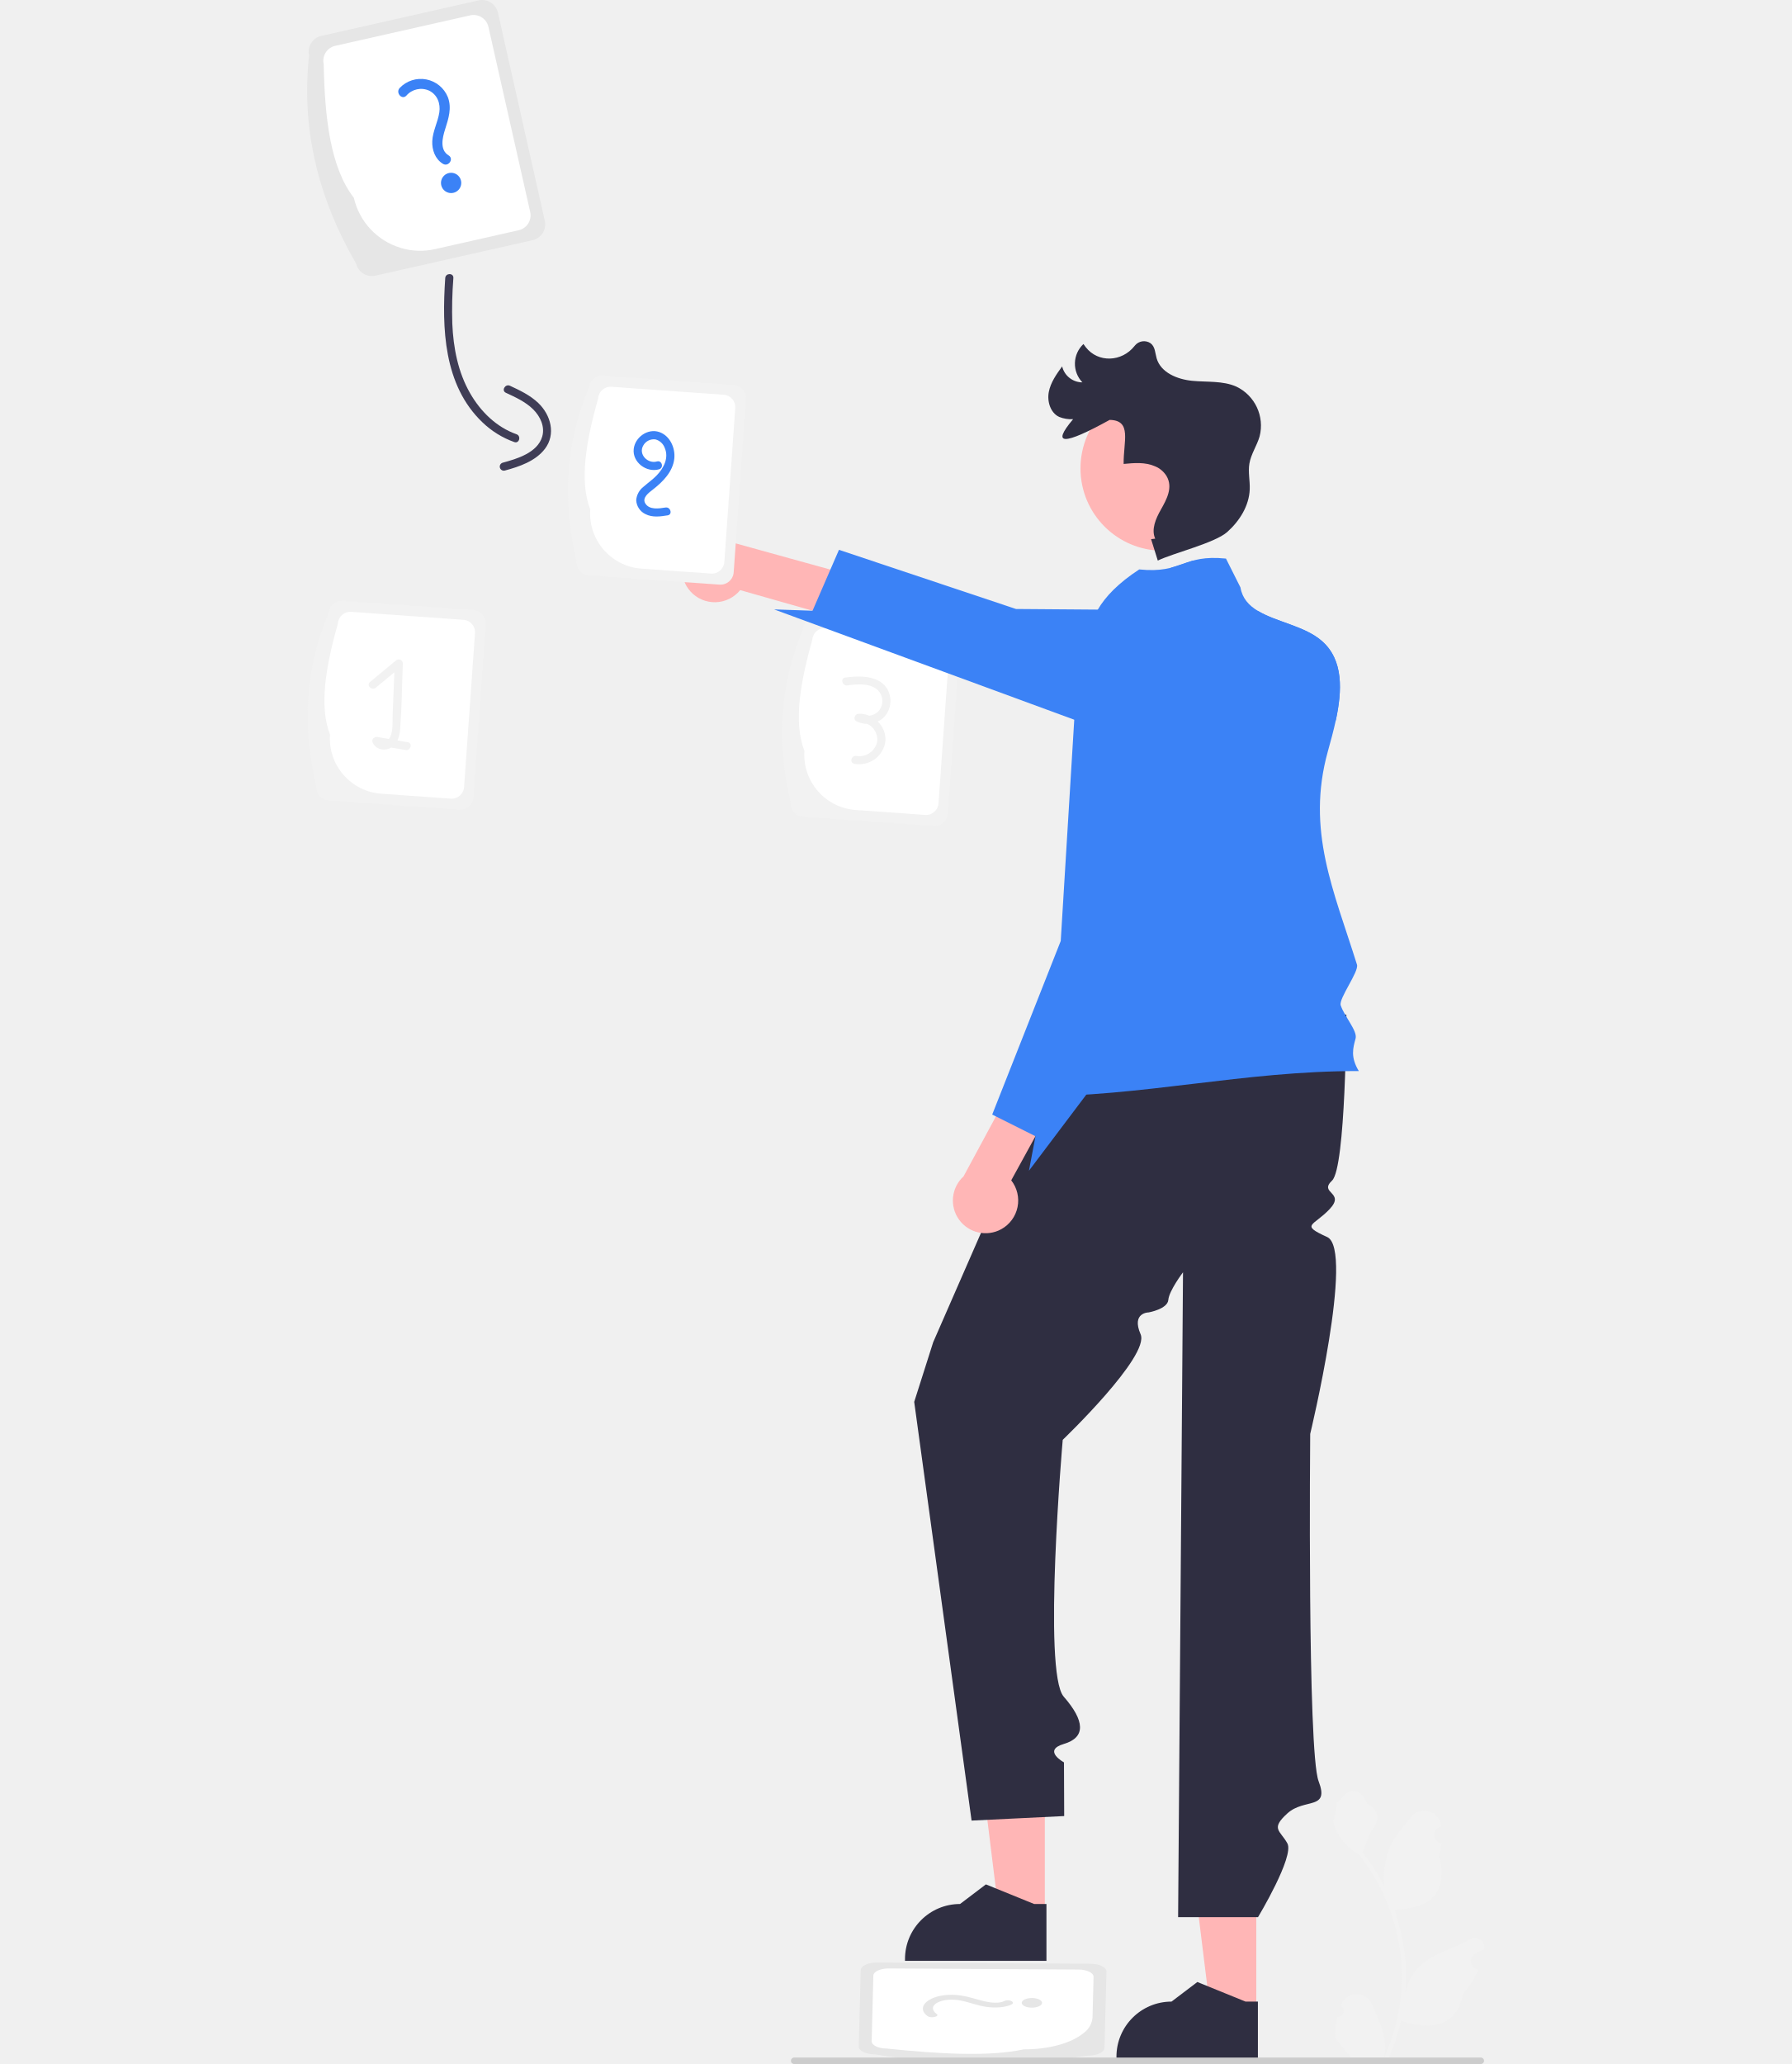
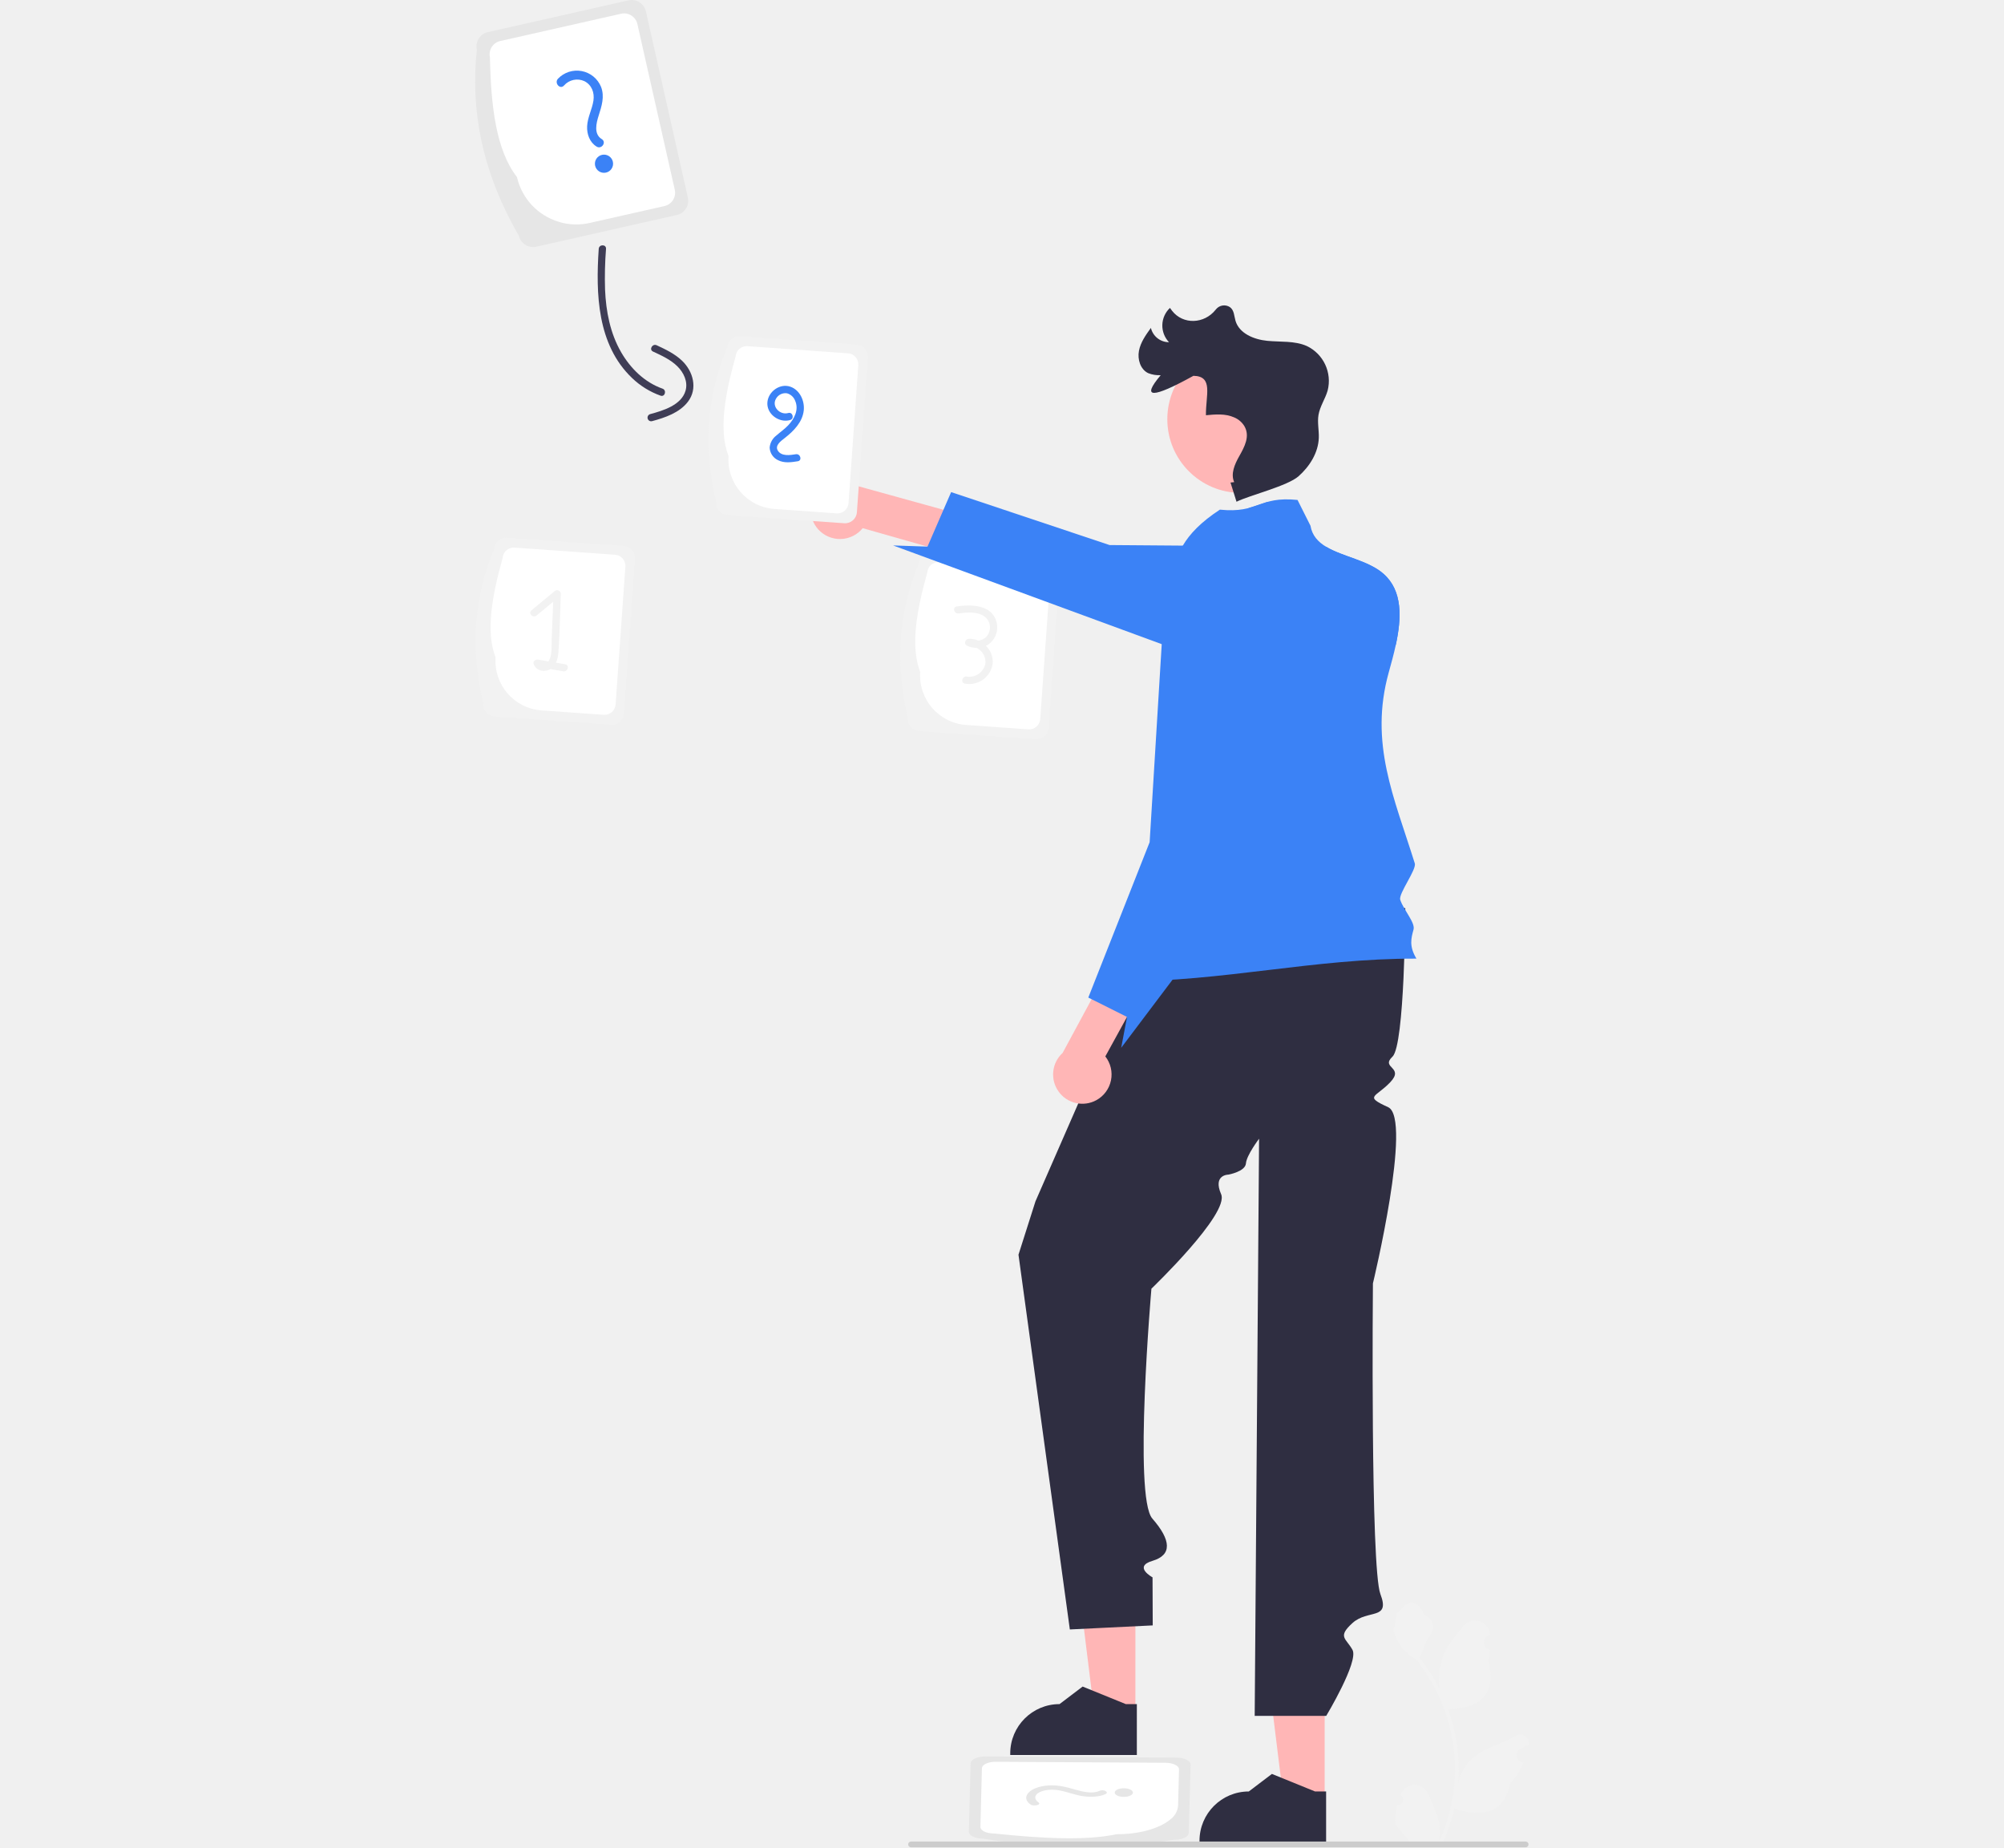
- <svg xmlns="http://www.w3.org/2000/svg" data-name="Layer 1" width="434.258" height="500.185" viewBox="0 0 434.258 761.185">
+ <svg xmlns="http://www.w3.org/2000/svg" data-name="Layer 1" width="434" height="400" viewBox="0 0 434.258 761.185">
  <path d="M470.538,150.812,457.498,92.943l-4.253-18.852a6.013,6.013,0,0,0-7.194-4.534l-6.424,1.453L388.111,82.633a6,6,0,0,0-4.534,7.177c-2.766,25.749,2.696,49.502,14.546,71.732.875,1.663,1.803,3.326,2.766,4.989a5.935,5.935,0,0,0,1.698,3.011,6.025,6.025,0,0,0,5.479,1.523l6.757-1.523,4.166-.945,47.016-10.608A6.004,6.004,0,0,0,470.538,150.812Z" transform="translate(-382.8712 -69.40728)" fill="#e6e6e6" />
  <path d="M465.147,147.591l-12.428-55.051-2.976-13.216a5.627,5.627,0,0,0-6.722-4.253l-3.956.893L393.222,86.309a5.627,5.627,0,0,0-4.253,6.722c.403,20.042,2.503,38.229,11.133,49.327a25.064,25.064,0,0,0,17.189,18.432c.105.035.193.07.298.105.07.018.158.053.228.07a24.88,24.88,0,0,0,12.236.315l30.842-6.967A5.627,5.627,0,0,0,465.147,147.591Z" transform="translate(-382.8712 -69.40728)" fill="#fff" />
  <path d="M419.474,104.665a7.175,7.175,0,0,1,8.396-1.831c3.059,1.528,4.246,4.779,3.757,8.012-.546,3.611-2.432,6.899-2.604,10.596-.15,3.236,1.056,6.636,3.924,8.378,2.056,1.249,4.172-1.843,2.106-3.098-3.4-2.065-2.257-6.604-1.271-9.7,1.231-3.866,2.514-7.807.991-11.79A10.759,10.759,0,0,0,417.011,101.841c-1.622,1.749.821,4.595,2.463,2.824Z" transform="translate(-382.8712 -69.40728)" fill="#3b82f6" />
  <circle cx="53.105" cy="67.463" r="3.747" fill="#3b82f6" />
  <path d="M671.786,793.624l-59.315-.354-19.324-.113c-3.321-.017-6.043,1.245-6.08,2.82l-.078,3.124-.651,25.047c-.05,1.565,2.608,2.864,5.928,2.882a251.579,251.579,0,0,0,73.149,1.186q2.731-.331,5.494-.727a11.216,11.216,0,0,0,3.323-.452c1.64-.506,2.724-1.373,2.753-2.36l.087-3.285.048-2.026.594-22.86C677.751,794.931,675.089,793.639,671.786,793.624Z" transform="translate(-382.8712 -69.40728)" fill="#e6e6e6" />
  <path d="M667.401,795.757l-56.432-.327-13.545-.082c-3.104-.018-5.659,1.161-5.697,2.633l-.05,1.923-.578,22.29c-.039,1.472,2.447,2.684,5.551,2.702,19.588,2.021,37.766,3.054,50.564.294,9.316.047,17.532-2.335,21.918-5.902.058-.045.113-.081.171-.126.033-.03.088-.067.121-.097a7.809,7.809,0,0,0,3.146-5.611l.382-14.997C672.991,796.987,670.505,795.775,667.401,795.757Z" transform="translate(-382.8712 -69.40728)" fill="#fff" />
  <path d="M615.047,812.103c-1.73-1.228-1.911-2.898.168-4.075,2.196-1.243,5.634-1.433,8.665-.852,3.386.649,6.146,1.882,9.702,2.368,3.113.425,6.7.243,9.06-.888,1.692-.811-.825-2.128-2.525-1.313-2.798,1.341-6.948.314-9.73-.481-3.474-.994-7.01-2.02-11.238-1.755-7.693.481-11.706,4.778-7.42,7.822,1.325.941,4.66.127,3.318-.826Z" transform="translate(-382.8712 -69.40728)" fill="#e6e6e6" />
  <ellipse cx="267.332" cy="738.628" rx="3.747" ry="1.777" fill="#e6e6e6" />
  <path d="M386.231,359.365c-5.154-21.646-4.294-42.966,4.531-63.854a4.892,4.892,0,0,1,5.221-4.529l48.224,3.422a4.892,4.892,0,0,1,4.529,5.221l-4.531,63.854a4.892,4.892,0,0,1-5.221,4.529l-48.224-3.422A4.892,4.892,0,0,1,386.231,359.365Z" transform="translate(-382.8712 -69.40728)" fill="#f2f2f2" />
  <path d="M391.299,340.341c-4.125-10.667-1.487-25.337,2.913-41.051a4.582,4.582,0,0,1,4.889-4.241l41.444,2.941a4.582,4.582,0,0,1,4.242,4.889l-4.032,56.821a4.582,4.582,0,0,1-4.889,4.241l-25.674-1.822A20.41,20.41,0,0,1,391.299,340.341Z" transform="translate(-382.8712 -69.40728)" fill="#fff" />
  <path d="M419.992,343.125q-1.899-.326-3.798-.653a12.752,12.752,0,0,0,.994-4.338c.599-7.992.66-16.06.979-24.068a1.519,1.519,0,0,0-2.561-1.061q-4.769,3.95-9.538,7.9c-1.488,1.233.644,3.345,2.121,2.121q3.423-2.835,6.846-5.67-.314,7.871-.628,15.741c-.1,2.518.206,5.576-.825,7.944a3.825,3.825,0,0,1-.547.887q-2.102-.361-4.205-.722c-1.008-.173-2.289.668-1.845,1.845.965,2.559,3.809,3.368,6.247,2.381a5.078,5.078,0,0,0,.622-.333l5.339.917C421.083,346.342,421.894,343.451,419.992,343.125Z" transform="translate(-382.8712 -69.40728)" fill="#f2f2f2" />
  <path d="M561.231,365.365c-5.154-21.646-4.294-42.966,4.531-63.854a4.892,4.892,0,0,1,5.221-4.529l48.224,3.422a4.892,4.892,0,0,1,4.529,5.221l-4.531,63.854a4.892,4.892,0,0,1-5.221,4.529l-48.224-3.422A4.892,4.892,0,0,1,561.231,365.365Z" transform="translate(-382.8712 -69.40728)" fill="#f2f2f2" />
  <path d="M566.299,346.341c-4.125-10.667-1.487-25.337,2.913-41.051a4.582,4.582,0,0,1,4.889-4.241l41.444,2.941a4.582,4.582,0,0,1,4.242,4.889l-4.032,56.821a4.582,4.582,0,0,1-4.889,4.241l-25.674-1.822A20.41,20.41,0,0,1,566.299,346.341Z" transform="translate(-382.8712 -69.40728)" fill="#fff" />
  <path d="M593.354,335.507a8.446,8.446,0,0,0,1.555-.943,8.607,8.607,0,0,0,2.815-8.952c-1.945-7.144-10.49-7.188-16.39-6.328-1.903.277-1.094,3.168.798,2.893,3.976-.579,10.218-1.048,12.355,3.295a5.705,5.705,0,0,1-.913,6.285,5.554,5.554,0,0,1-3.376,1.605,8.923,8.923,0,0,0-3.928-.733c-1.39.066-2.165,2.087-.757,2.795a9.012,9.012,0,0,0,4.01.945,6.5,6.5,0,0,1,3.667,6.198,6.723,6.723,0,0,1-7.692,5.633c-1.885-.379-2.692,2.512-.798,2.893a9.75,9.75,0,0,0,11.455-8.19A9.111,9.111,0,0,0,593.354,335.507Z" transform="translate(-382.8712 -69.40728)" fill="#f2f2f2" />
  <polygon points="272.105 705.445 255.138 705.444 247.067 640 272.108 640.002 272.105 705.445" fill="#ffb6b6" />
  <path d="M655.573,792.552l-52.175-.002v-.66a20.309,20.309,0,0,1,20.308-20.308h.001l9.53-7.23,17.782,7.231,4.555 0Z" transform="translate(-382.8712 -69.40728)" fill="#2f2e41" />
  <polygon points="350.105 741.445 333.138 741.444 325.067 676 350.108 676.002 350.105 741.445" fill="#ffb6b6" />
  <path d="M733.573,828.552l-52.175-.002v-.66a20.309,20.309,0,0,1,20.308-20.308h.001l9.53-7.23,17.782,7.231,4.555 0Z" transform="translate(-382.8712 -69.40728)" fill="#2f2e41" />
  <path d="M524.227,287.49a12.068,12.068,0,0,0,18.373-.454l57.852,16.467,8.489-14.882-68.854-19.056a12.051,12.051,0,0,0-15.86,17.925Z" transform="translate(-382.8712 -69.40728)" fill="#ffb6b6" />
  <path d="M674.667,425.226,613.795,564.407l-7,22L627.958,740.823l34.16-1.667-.077-19.802s-8.129-4.409-.026-6.803,7.762-8.473-.068-17.434-.367-94.71-.367-94.71,32.237-30.87,28.726-38.935,3.008-8.065,3.008-8.065,6.95-1.243,7.216-4.621,5.416-10.171,5.416-10.171l-1.805,237.823h29.474s13.475-22.392,10.827-27.211-6.352-5.291,0-11.055,15.674-1.047,11.513-11.906-3.092-128.034-3.092-128.034,16.396-67.997,6.266-72.614-5.094-3.965.888-10.291-4.163-5.748.909-10.537,5.277-61.152,5.277-61.152Z" transform="translate(-382.8712 -69.40728)" fill="#2f2e41" />
  <path d="M770.795,464.407c-42.67-.1-79.28,9.49-121.95,9.39,2.78-19.24,12.495-49.396,15.274-68.641,3.908-27.067.878-43.223,4.776-70.289.39-2.65.77-5.29,1.15-7.94,1.54-10.7-2.15-21.4,4.47-32.7,2.82-4.82,7.51-9.74,15.28-14.82,16.14,1.64,15.86-5.64,32-4l5.34,10.64c.68,4.04,3.13,6.67,6.45,8.66,6.83,4.13,17.35,5.57,23.67,11.16,7.94,7.02,7.41,18.25,5.05,29.21-.84,3.9-1.91,7.76-2.92,11.39-8.129,29.247,2.262,51.559,10.734,78.689.803,2.573-6.806,12.521-6,15,1.367,4.2,6.262,9.426,5.483,12.264C768.637,455.935,767.675,459.241,770.795,464.407Z" transform="translate(-382.8712 -69.40728)" fill="#3b82f6" />
  <path d="M762.305,335.077l-93.41-.21-3-.01-110.776-40.701,14.176.481,6.58-15.17,3.17-7.29,65.29,21.82,30.18.23,56.9.42c.73.01,1.45.03,2.17.06,6.83,4.13,17.35,5.57,23.67,11.16C765.195,312.887,764.665,324.117,762.305,335.077Z" transform="translate(-382.8712 -69.40728)" fill="#3b82f6" />
  <circle cx="315.616" cy="172.742" r="30.355" fill="#ffb6b6" />
  <path d="M694.173,268.241l2.473,7.906c5.483-2.707,21.039-6.462,25.604-10.53s8.096-9.68,8.312-15.791c.112-3.156-.653-6.339-.128-9.453.593-3.519,2.764-6.569,3.758-9.996a15.945,15.945,0,0,0-8.602-18.405c-5.032-2.211-10.786-1.591-16.256-2.125s-11.572-3.009-13.112-8.285c-.576-1.973-.51-4.299-2.272-5.59a4.312,4.312,0,0,0-5.71.826q-.122.138-.234.279c-4.63,5.809-13.357,6.24-17.924.381q-.448-.574-.861-1.175a9.948,9.948,0,0,0-.394,14.133,7.672,7.672,0,0,1-7.465-5.887c-2.095,2.893-4.245,5.911-4.918,9.419s.577,7.657,3.794,9.21a12.327,12.327,0,0,0,5.168.846c-8.299,9.817-3.32,9.534,13.487.256,8.338.158,5.045,7.906,5.153,16.245v0c3.924-.377,7.965-.746,11.676.907a8.961,8.961,0,0,1,4.165,3.579c2.452,4.212.019,8.59-2.137,12.422-1.843,3.275-3.591,7.219-2.061,10.652" transform="translate(-382.8712 -69.40728)" fill="#2f2e41" />
  <path d="M638.926,522.715a12.068,12.068,0,0,0,3.656-18.012L671.54,451.983l-12.613-11.595-33.937,62.868a12.051,12.051,0,0,0,13.935,19.459Z" transform="translate(-382.8712 -69.40728)" fill="#ffb6b6" />
  <path d="M709.555,276.177l-6.75,120.92-32.52,75.99-21.166,28.069,2.406-12.719-14.59-7.3-1.37-.68,19.42-49.19,5.86-14.84,2.73-44.67,2.58-42.24a52.634,52.634,0,0,1,19.34-37.63l16.2-13.16Z" transform="translate(-382.8712 -69.40728)" fill="#3b82f6" />
  <path d="M482.231,276.365c-5.154-21.646-4.294-42.966,4.531-63.854a4.892,4.892,0,0,1,5.221-4.529l48.224,3.422a4.892,4.892,0,0,1,4.529,5.221l-4.531,63.854a4.892,4.892,0,0,1-5.221,4.529l-48.224-3.422A4.892,4.892,0,0,1,482.231,276.365Z" transform="translate(-382.8712 -69.40728)" fill="#f2f2f2" />
  <path d="M487.299,257.341c-4.125-10.667-1.487-25.337,2.913-41.051a4.582,4.582,0,0,1,4.889-4.241l41.444,2.941a4.582,4.582,0,0,1,4.242,4.889l-4.032,56.821a4.582,4.582,0,0,1-4.889,4.241l-25.674-1.822A20.41,20.41,0,0,1,487.299,257.341Z" transform="translate(-382.8712 -69.40728)" fill="#fff" />
  <path d="M512.785,228.747c-4.248-1.474-8.973,1.885-9.455,6.242-.546,4.937,4.764,8.835,9.362,7.493,1.85-.54,1.063-3.436-.797-2.893-3.37.984-6.965-2.655-5.028-5.909a4.431,4.431,0,0,1,4.527-2.215,5.018,5.018,0,0,1,3.344,3.035c1.654,3.726-.312,7.51-2.916,10.218-1.485,1.545-3.228,2.745-4.829,4.153a6.983,6.983,0,0,0-2.746,4.954,5.997,5.997,0,0,0,3.412,5.182c2.558,1.315,5.467.897,8.188.459,1.901-.306,1.094-3.197-.798-2.893-2.38.383-5.943.963-7.451-1.518-1.291-2.125,1.369-3.991,2.819-5.121,3.643-2.841,7.328-6.51,7.875-11.34C518.74,234.637,516.729,230.115,512.785,228.747Z" transform="translate(-382.8712 -69.40728)" fill="#3b82f6" />
  <path d="M762.87,813.26a2.269,2.269,0,0,0,1.645-3.933l-.155-.618q.031-.074.062-.148a6.094,6.094,0,0,1,11.241.042c1.839,4.428,4.179,8.864,4.756,13.546a18.029,18.029,0,0,1-.316,6.2,72.281,72.281,0,0,0,6.575-30.021,69.764,69.764,0,0,0-.433-7.783q-.358-3.178-.995-6.31a73.119,73.119,0,0,0-14.5-30.99,19.459,19.459,0,0,1-8.093-8.397,14.843,14.843,0,0,1-1.35-4.056c.394.052,1.486-5.949,1.188-6.317.549-.833,1.532-1.247,2.131-2.06,2.982-4.043,7.091-3.337,9.236,2.157,4.582,2.313,4.627,6.148,1.815,9.837-1.789,2.347-2.035,5.522-3.604,8.035.162.207.329.407.491.614a73.591,73.591,0,0,1,7.681,12.169,30.593,30.593,0,0,1,1.826-14.21c1.748-4.217,5.025-7.769,7.91-11.415a6.279,6.279,0,0,1,11.184,3.083q.009.081.017.161-.643.363-1.259.77a3.078,3.078,0,0,0,1.241,5.602l.063.01a30.628,30.628,0,0,1-.807,4.579c3.702,14.316-4.29,19.53-15.701,19.764-.252.129-.497.258-.749.381a75.114,75.114,0,0,1,4.043,19.028,71.243,71.243,0,0,1-.052,11.503l.019-.136a18.826,18.826,0,0,1,6.427-10.87c4.946-4.063,11.933-5.559,17.268-8.824a3.533,3.533,0,0,1,5.411,3.437l-.022.143a20.675,20.675,0,0,0-2.319,1.117q-.643.363-1.259.77a3.078,3.078,0,0,0,1.241,5.602l.063.01c.045.006.084.013.129.019a30.655,30.655,0,0,1-5.639,8.829c-2.315,12.497-12.256,13.683-22.89,10.044h-.006a75.092,75.092,0,0,1-5.044,14.726H763.321c-.065-.2-.123-.407-.181-.607a20.475,20.475,0,0,0,4.986-.297c-1.337-1.641-2.674-3.294-4.011-4.935a1.119,1.119,0,0,1-.084-.097c-.678-.84-1.363-1.673-2.041-2.512l-0-.001a29.99,29.99,0,0,1,.879-7.64Z" transform="translate(-382.8712 -69.40728)" fill="#f2f2f2" />
  <path d="M561.319,829.403a1.186,1.186,0,0,0,1.19,1.19h253.29a1.19,1.19,0,1,0,0-2.38h-253.29A1.187,1.187,0,0,0,561.319,829.403Z" transform="translate(-382.8712 -69.40728)" fill="#ccc" />
  <path d="M433.807,171.94c-1.251,18.493-.65,39.482,13.705,53.201a32.861,32.861,0,0,0,11.783,7.302c1.824.643,2.609-2.254.798-2.893-7.375-2.6-13.176-8.312-17.042-14.992-4.532-7.83-6.261-16.863-6.639-25.816a153.141,153.141,0,0,1,.396-16.803c.13-1.927-2.87-1.919-3,0Z" transform="translate(-382.8712 -69.40728)" fill="#3f3d56" />
  <path d="M456.169,214.26c3.558,1.653,7.288,3.335,10.103,6.146,2.568,2.564,4.361,6.304,3.32,9.959-1.707,5.996-9.308,8.257-14.608,9.687a1.501,1.501,0,0,0,.798,2.893c5.331-1.438,11.309-3.447,14.792-8.011,4.121-5.401,2.165-12.52-2.465-16.925-2.982-2.838-6.734-4.623-10.426-6.338-1.74-.808-3.265,1.777-1.514,2.59Z" transform="translate(-382.8712 -69.40728)" fill="#3f3d56" />
</svg>
